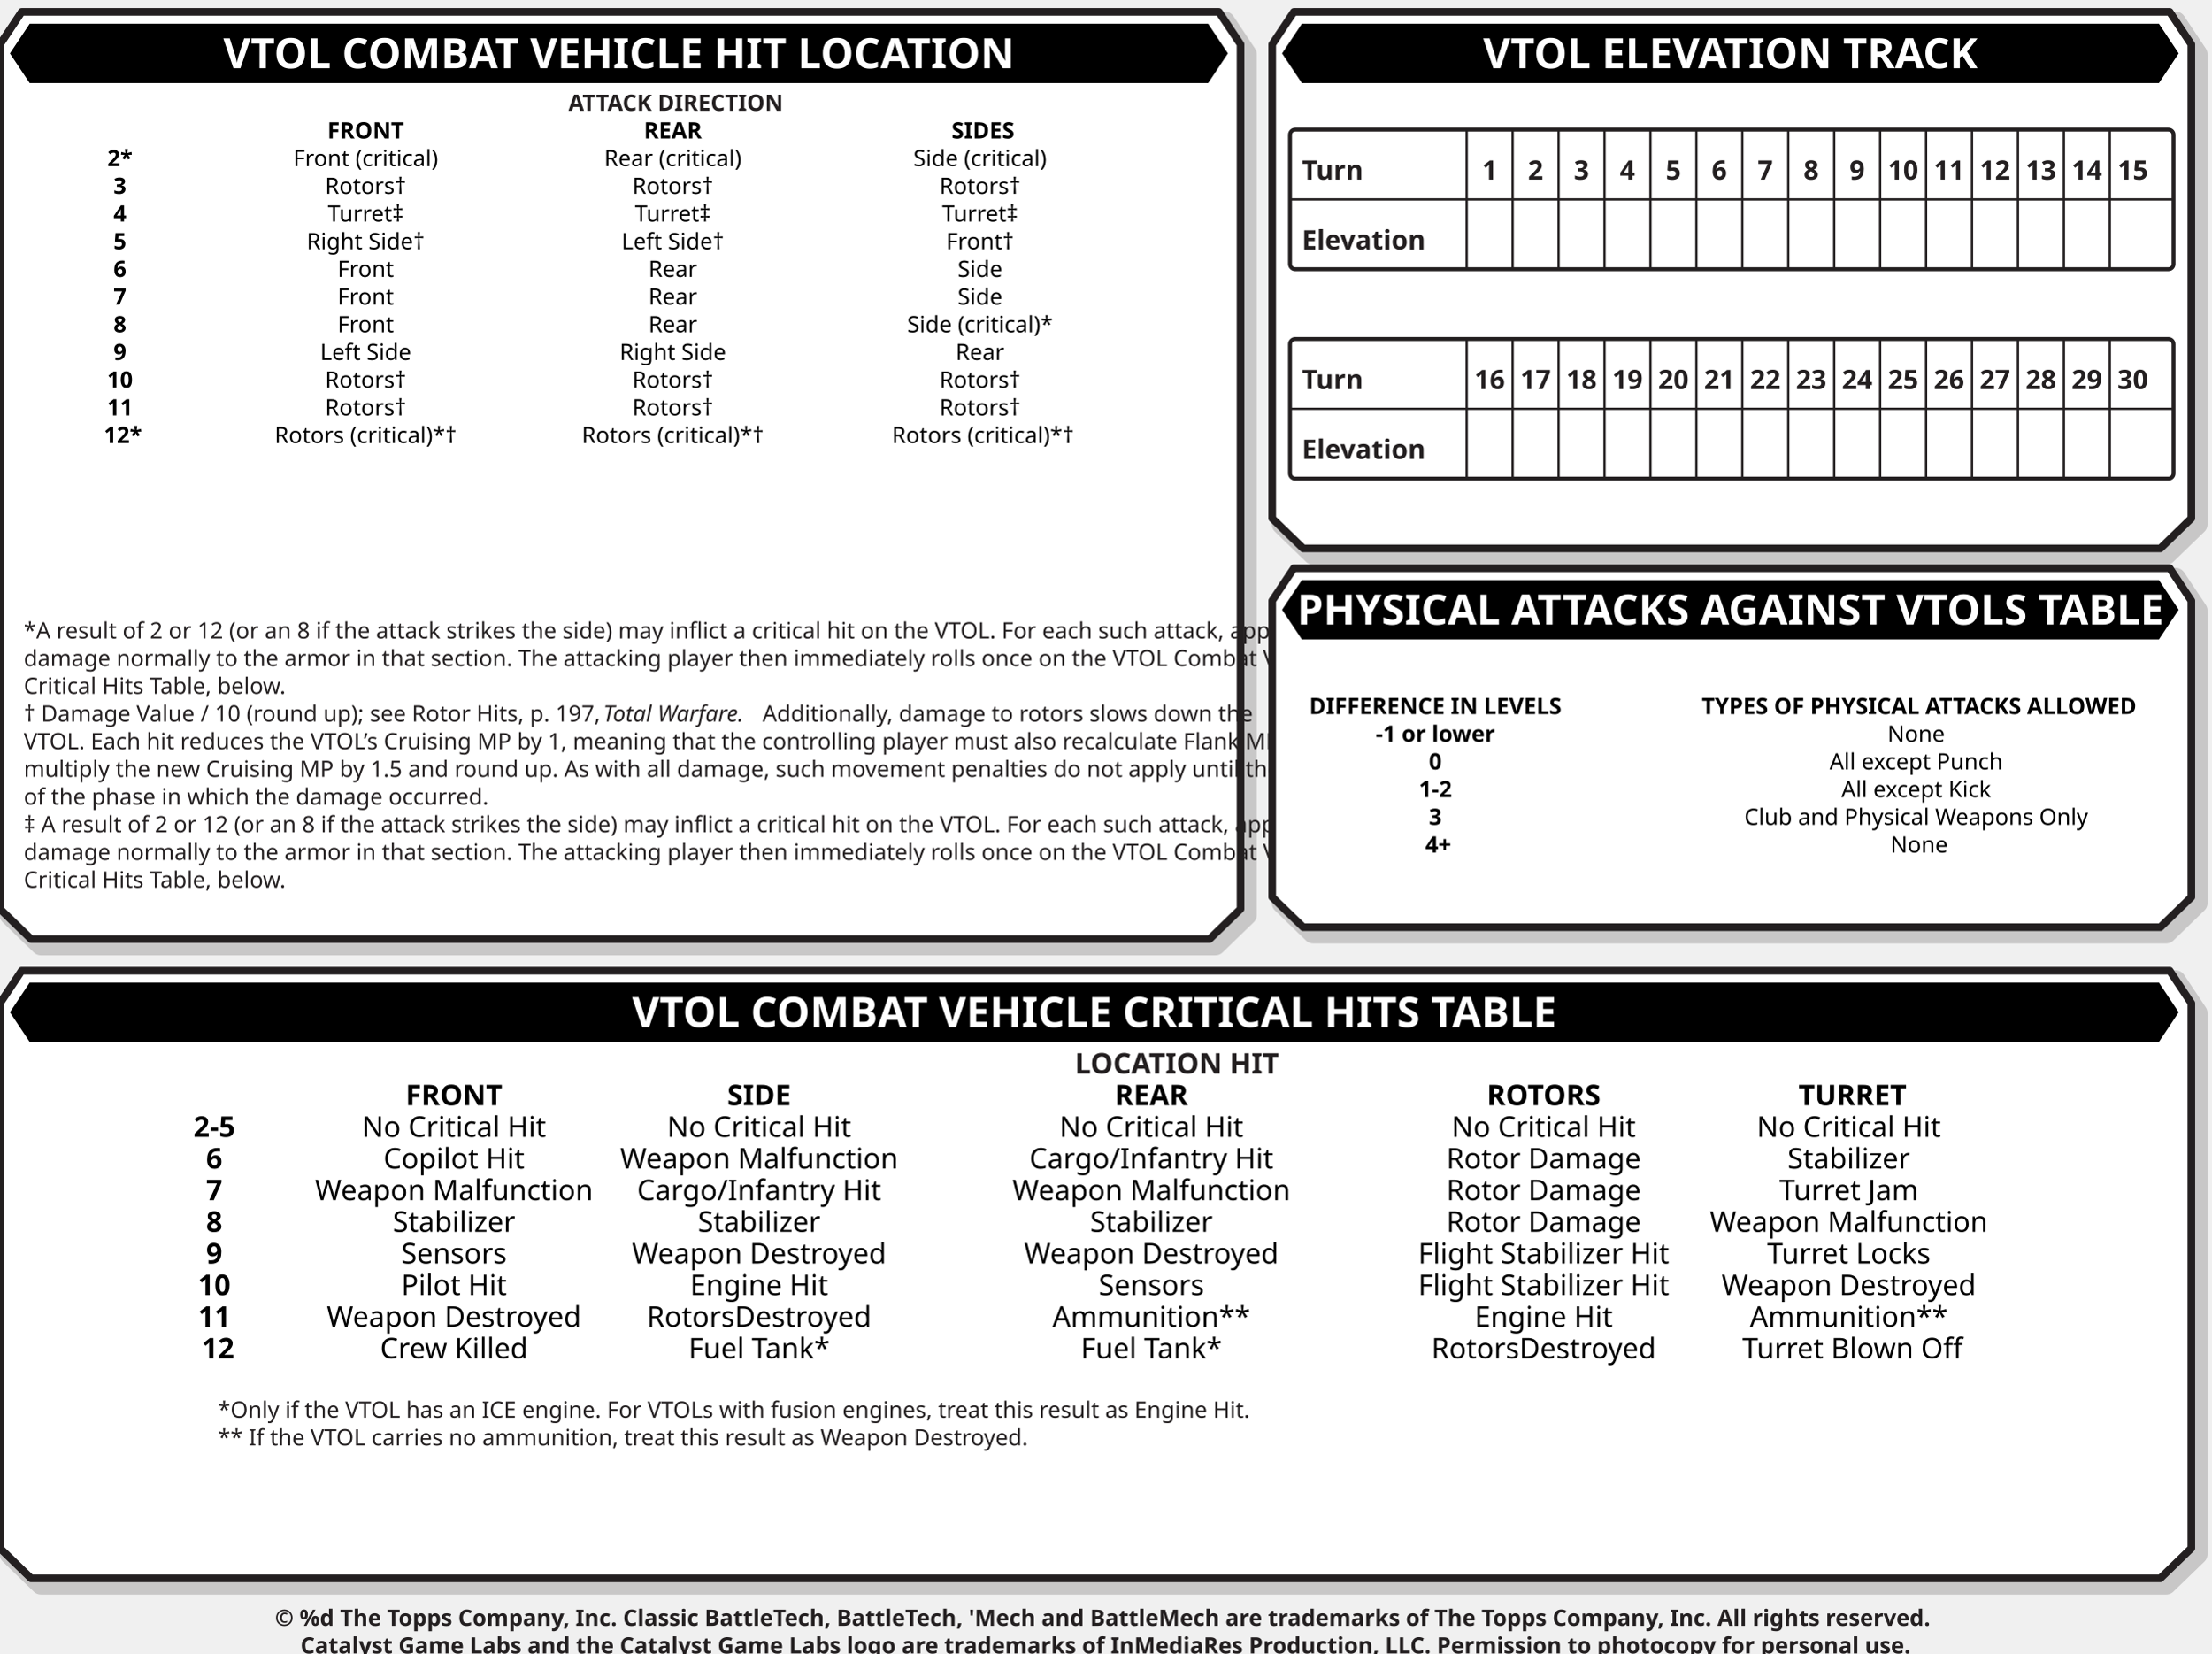
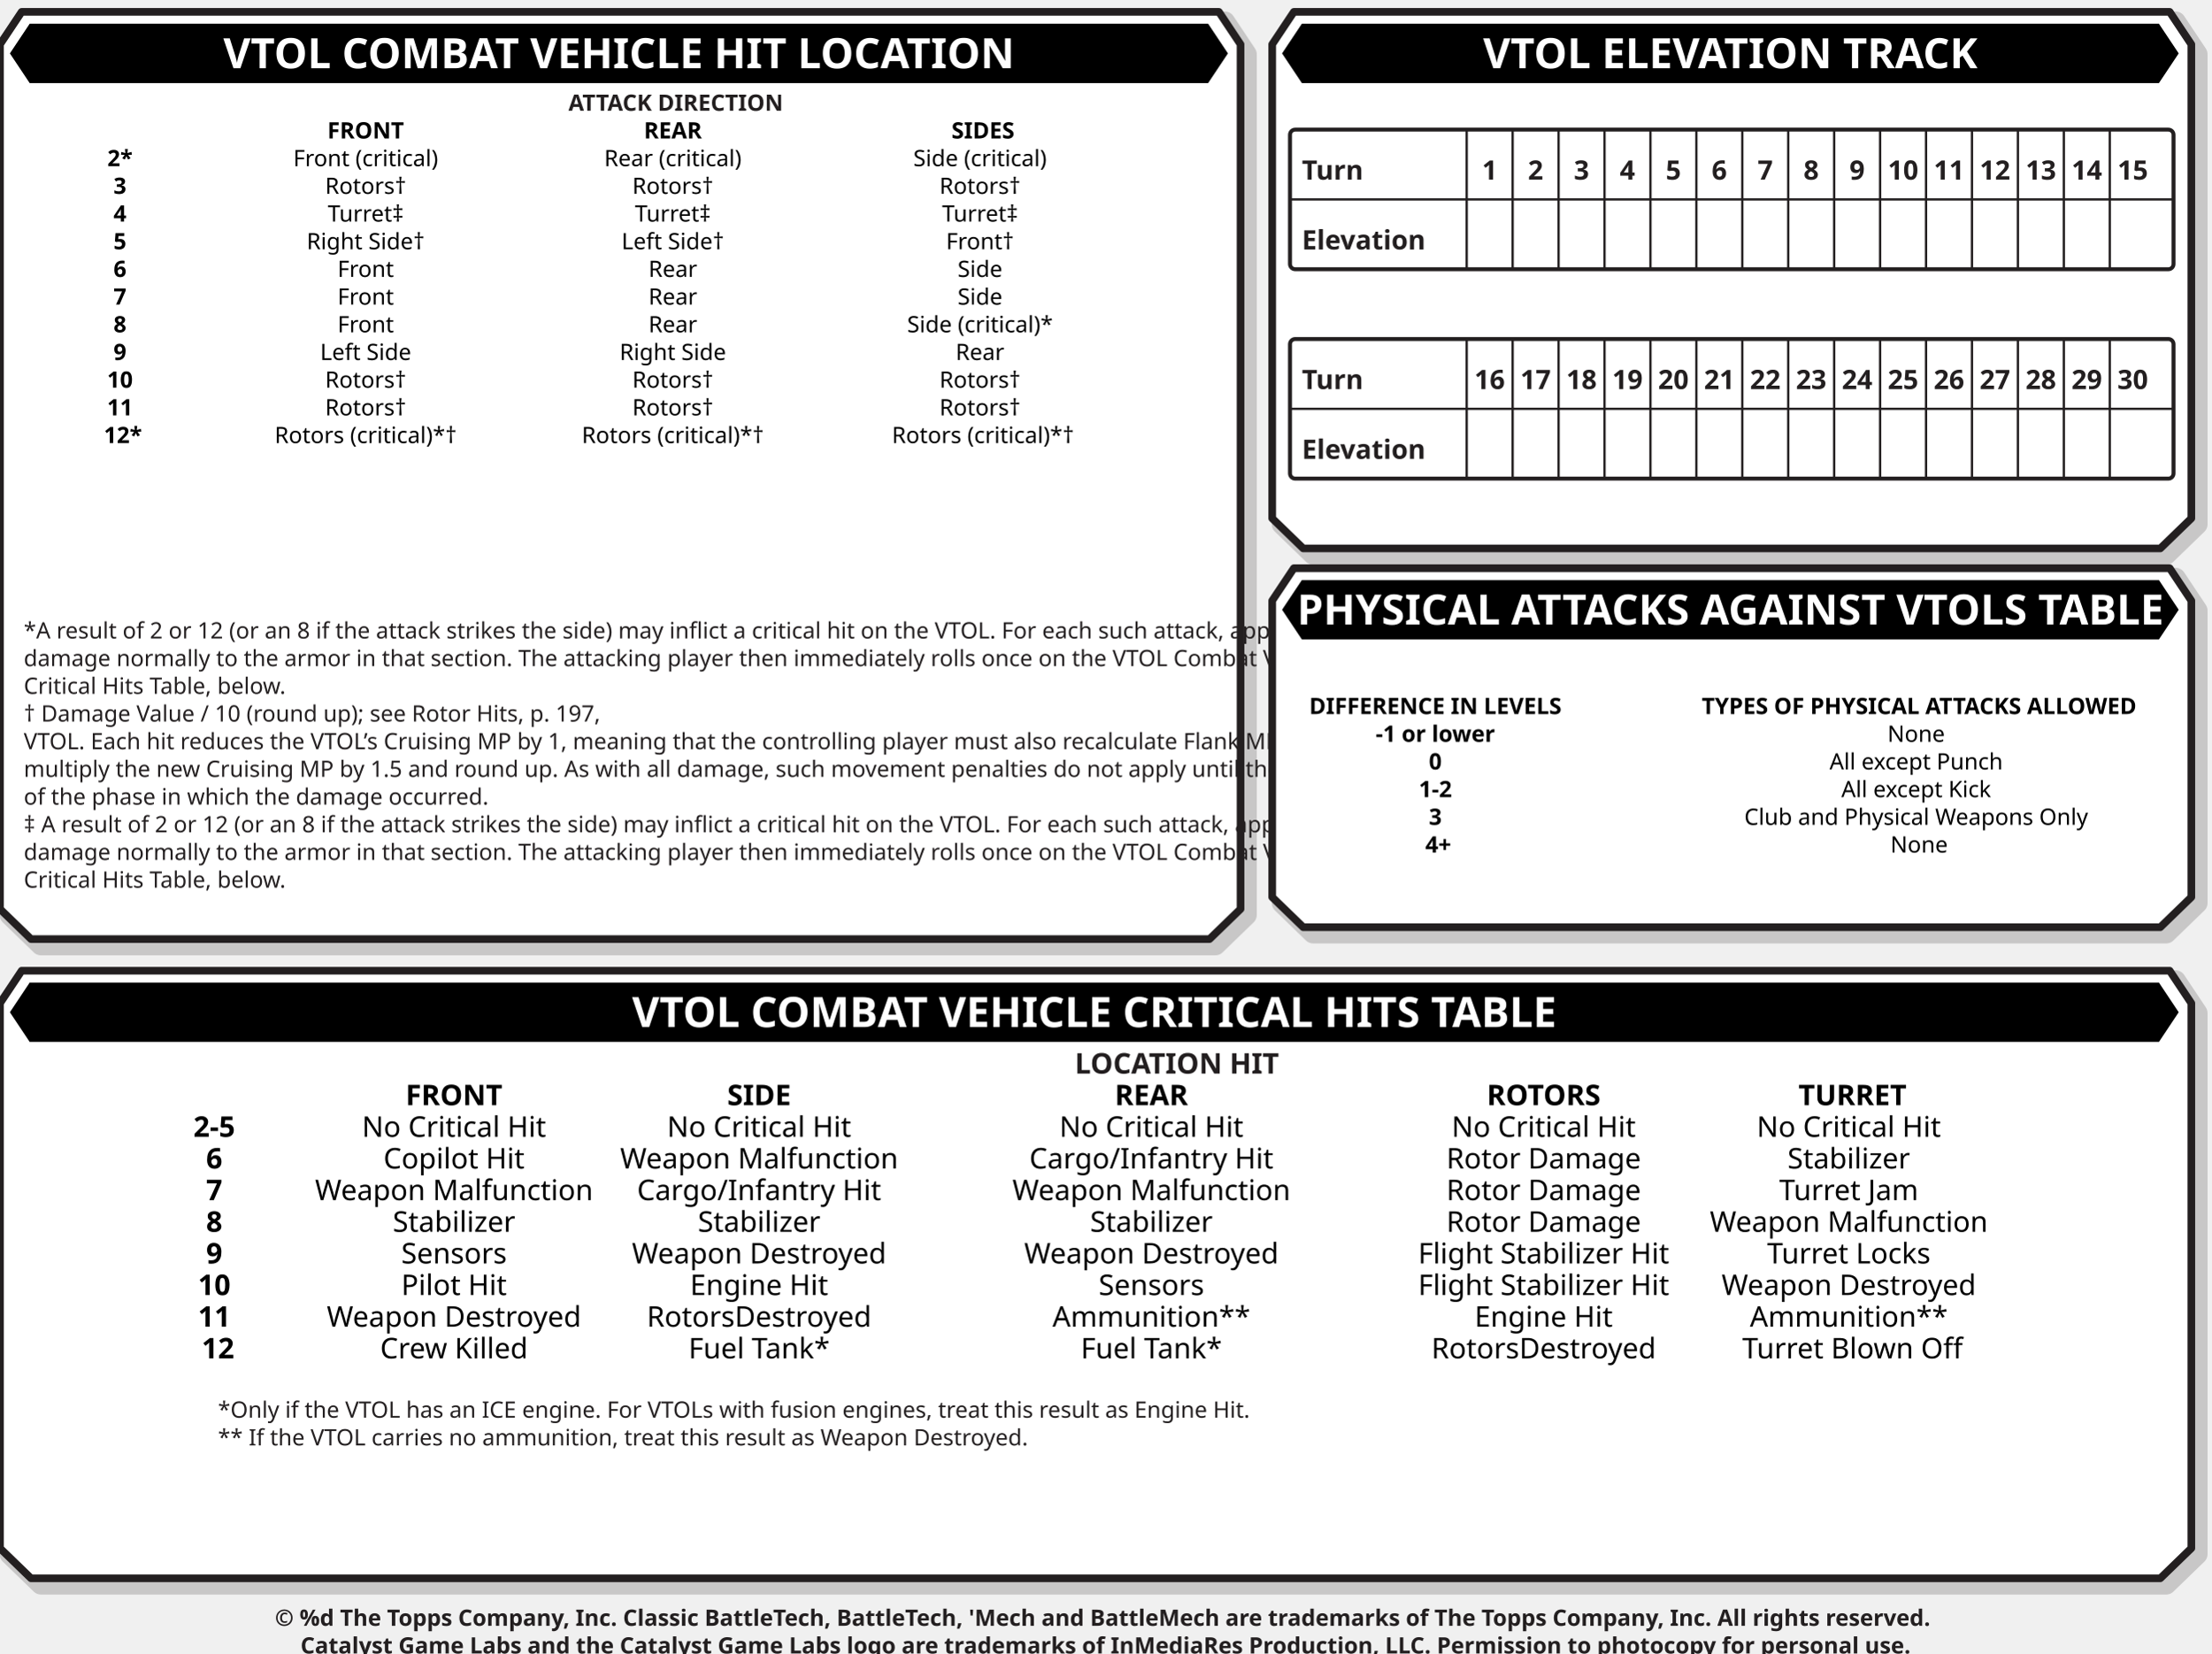
<svg xmlns="http://www.w3.org/2000/svg" contentScriptType="text/ecmascript" width="559.0" zoomAndPan="magnify" contentStyleType="text/css" height="418.0" preserveAspectRatio="xMidYMid meet" version="1.0">
  <g style="mml-color-elements:" id="rs_template">
    <text font-size="5.7px" transform="translate (279.5 418.0)" fill="#231f20" text-anchor="middle" font-family="Eurostile" id="footer" font-weight="bold">
      <tspan lengthAdjust="spacingAndGlyphs" x="0.0" id="tspanCopyright" y="-7.000" textLength="531.050">© %d The Topps Company, Inc. Classic BattleTech, BattleTech, 'Mech and BattleMech are trademarks of The Topps Company, Inc. All rights reserved.</tspan>
      <tspan lengthAdjust="spacingAndGlyphs" x="0.0" y="0" textLength="503.100">Catalyst Game Labs and the Catalyst Game Labs logo are trademarks of InMediaRes Production, LLC. Permission to photocopy for personal use.</tspan>
    </text>
    <g transform="translate (0.000 3.000)">
      <g>
        <path fill="#ffffff" d="M 2.5,10.714 L 7.975,2.500 L 309.655,2.500 l 5.475,8.214 L 315.130,228.300 l -7.845,7.600 L 10.345,235.900 l -7.845,-7.600 Z" stroke-width="5.2" stroke-linejoin="round" stroke="#c8c7c7" />
        <path fill="#ffffff" d="M 0.0,8.214 L 5.475,0.000 L 308.155,0.000 l 5.475,8.214 L 313.630,226.800 l -7.845,7.600 L 7.845,234.400 l -7.845,-7.600 Z" stroke-width="1.932" stroke-linejoin="round" stroke="#231f20" />
        <g transform="translate (2.5,3.0)">
          <path fill="#000000" d="M 0,7.500 l 4.999,-7.500 h 297.940 l 4.999,7.500 l -4.999,7.500 h -297.940 Z" />
          <text x="153.969" y="11.250" fill="#ffffff" text-anchor="middle" style="font-family:Eurostile;font-size:10.600px;font-weight:bold;font-style:normal" textLength="180.295" lengthAdjust="spacingAndGlyphs">VTOL COMBAT VEHICLE HIT LOCATION</text>
        </g>
      </g>
      <text fill="#231f20" x="170.847" y="25.000" style="font-family:Eurostile;font-size:5.700px;font-weight:bold;font-style:normal" text-anchor="middle">ATTACK DIRECTION</text>
      <g transform="translate (0.000 32.000)">
        <text text-anchor="middle" style="font-family:Eurostile;font-size:5.700px;font-weight:bold;font-style:normal">
          <tspan x="93.189" y="0.000">FRONT</tspan>
          <tspan x="170.847" y="0.000">REAR</tspan>
          <tspan x="248.504" y="0.000">SIDES</tspan>
        </text>
        <text text-anchor="middle" style="font-family:Eurostile;font-size:5.700px;font-weight:bold;font-style:normal">
          <tspan x="31.063" y="7.000">2*</tspan>
          <tspan x="31.063" y="14.000">3</tspan>
          <tspan x="31.063" y="21.000">4</tspan>
          <tspan x="31.063" y="28.000">5</tspan>
          <tspan x="31.063" y="35.000">6</tspan>
          <tspan x="31.063" y="42.000">7</tspan>
          <tspan x="31.063" y="49.000">8</tspan>
          <tspan x="31.063" y="56.000">9</tspan>
          <tspan x="31.063" y="63.000">10</tspan>
          <tspan x="31.063" y="70.000">11</tspan>
          <tspan x="31.063" y="77.000">12*</tspan>
        </text>
        <text text-anchor="middle" style="font-family:Eurostile;font-size:5.700px;font-weight:normal;font-style:normal">
          <tspan x="93.189" y="7.000">Front (critical)</tspan>
          <tspan x="170.847" y="7.000">Rear (critical)</tspan>
          <tspan x="248.504" y="7.000">Side (critical)</tspan>
          <tspan x="93.189" y="14.000">Rotors†</tspan>
          <tspan x="170.847" y="14.000">Rotors†</tspan>
          <tspan x="248.504" y="14.000">Rotors†</tspan>
          <tspan x="93.189" y="21.000">Turret‡</tspan>
          <tspan x="170.847" y="21.000">Turret‡</tspan>
          <tspan x="248.504" y="21.000">Turret‡</tspan>
          <tspan x="93.189" y="28.000">Right Side†</tspan>
          <tspan x="170.847" y="28.000">Left Side†</tspan>
          <tspan x="248.504" y="28.000">Front†</tspan>
          <tspan x="93.189" y="35.000">Front</tspan>
          <tspan x="170.847" y="35.000">Rear</tspan>
          <tspan x="248.504" y="35.000">Side</tspan>
          <tspan x="93.189" y="42.000">Front</tspan>
          <tspan x="170.847" y="42.000">Rear</tspan>
          <tspan x="248.504" y="42.000">Side</tspan>
          <tspan x="93.189" y="49.000">Front</tspan>
          <tspan x="170.847" y="49.000">Rear</tspan>
          <tspan x="248.504" y="49.000">Side (critical)*</tspan>
          <tspan x="93.189" y="56.000">Left Side</tspan>
          <tspan x="170.847" y="56.000">Right Side</tspan>
          <tspan x="248.504" y="56.000">Rear</tspan>
          <tspan x="93.189" y="63.000">Rotors†</tspan>
          <tspan x="170.847" y="63.000">Rotors†</tspan>
          <tspan x="248.504" y="63.000">Rotors†</tspan>
          <tspan x="93.189" y="70.000">Rotors†</tspan>
          <tspan x="170.847" y="70.000">Rotors†</tspan>
          <tspan x="248.504" y="70.000">Rotors†</tspan>
          <tspan x="93.189" y="77.000">Rotors (critical)*†</tspan>
          <tspan x="170.847" y="77.000">Rotors (critical)*†</tspan>
          <tspan x="248.504" y="77.000">Rotors (critical)*†</tspan>
        </text>
      </g>
      <g transform="translate(0,151.400)">
        <text x="6.000" y="7.000" fill="#231f20" text-anchor="start" style="font-family:Eurostile;font-size:5.700px;font-weight:normal;font-style:normal" textLength="301.630" lengthAdjust="spacingAndGlyphs">*A result of 2 or 12 (or an 8 if the attack strikes the side) may inflict a critical hit on the VTOL. For each such attack, apply</text>
        <text x="6.000" y="14.000" fill="#231f20" text-anchor="start" style="font-family:Eurostile;font-size:5.700px;font-weight:normal;font-style:normal" textLength="301.630" lengthAdjust="spacingAndGlyphs">damage normally to the armor in that section. The attacking player then immediately rolls once on the VTOL Combat Vehicle</text>
-         <text fill="#231f20" x="6.000" y="21.000" style="font-family:Eurostile;font-size:5.700px;font-weight:normal;font-style:normal" text-anchor="start">Critical Hits Table, below.</text>
-         <text x="6.000" y="28.000" fill="#231f20" text-anchor="start" style="font-family:Eurostile;font-size:5.700px;font-weight:normal;font-style:normal" textLength="146.486" lengthAdjust="spacingAndGlyphs">† Damage Value / 10 (round up); see Rotor Hits, p. 197, </text>
-         <text x="152.486" y="28.000" fill="#231f20" text-anchor="start" style="font-family:Eurostile;font-size:5.700px;font-weight:normal;font-style:italic" textLength="40.283" lengthAdjust="spacingAndGlyphs">Total Warfare.</text>
-         <text x="192.769" y="28.000" fill="#231f20" text-anchor="start" style="font-family:Eurostile;font-size:5.700px;font-weight:normal;font-style:normal" textLength="117.926" lengthAdjust="spacingAndGlyphs"> Additionally, damage to rotors slows down the</text>
+         <text fill="#231f20" x="6.000" y="21.000" style="font-family:Eurostile;font-size:5.700px;font-weight:normal;font-style:normal;mml-field-width:16892.987" text-anchor="start">Critical Hits Table, below.</text>
+         <text x="6.000" y="28.000" fill="#231f20" text-anchor="start" style="font-family:Eurostile;font-size:5.700px;font-weight:normal;font-style:normal" textLength="40999.938" lengthAdjust="spacingAndGlyphs">† Damage Value / 10 (round up); see Rotor Hits, p. 197, </text>
+         <text x="41005.938" y="28.000" fill="#231f20" text-anchor="start" style="font-family:Eurostile;font-size:5.700px;font-weight:normal;font-style:italic" textLength="11274.857" lengthAdjust="spacingAndGlyphs">Total Warfare.</text>
+         <text x="52280.795" y="28.000" fill="#231f20" text-anchor="start" style="font-family:Eurostile;font-size:5.700px;font-weight:normal;font-style:normal" textLength="33006.181" lengthAdjust="spacingAndGlyphs"> Additionally, damage to rotors slows down the</text>
        <text x="6.000" y="35.000" fill="#231f20" text-anchor="start" style="font-family:Eurostile;font-size:5.700px;font-weight:normal;font-style:normal" textLength="301.630" lengthAdjust="spacingAndGlyphs">VTOL. Each hit reduces the VTOL’s Cruising MP by 1, meaning that the controlling player must also recalculate Flank MP;</text>
        <text x="6.000" y="42.000" fill="#231f20" text-anchor="start" style="font-family:Eurostile;font-size:5.700px;font-weight:normal;font-style:normal" textLength="301.630" lengthAdjust="spacingAndGlyphs">multiply the new Cruising MP by 1.5 and round up. As with all damage, such movement penalties do not apply until the end</text>
-         <text fill="#231f20" x="6.000" y="49.000" style="font-family:Eurostile;font-size:5.700px;font-weight:normal;font-style:normal" text-anchor="start">of the phase in which the damage occurred.</text>
+         <text fill="#231f20" x="6.000" y="49.000" style="font-family:Eurostile;font-size:5.700px;font-weight:normal;font-style:normal;mml-field-width:2953591.811" text-anchor="start">of the phase in which the damage occurred.</text>
        <text x="6.000" y="56.000" fill="#231f20" text-anchor="start" style="font-family:Eurostile;font-size:5.700px;font-weight:normal;font-style:normal" textLength="301.630" lengthAdjust="spacingAndGlyphs">‡ A result of 2 or 12 (or an 8 if the attack strikes the side) may inflict a critical hit on the VTOL. For each such attack, apply</text>
        <text x="6.000" y="63.000" fill="#231f20" text-anchor="start" style="font-family:Eurostile;font-size:5.700px;font-weight:normal;font-style:normal" textLength="301.630" lengthAdjust="spacingAndGlyphs">damage normally to the armor in that section. The attacking player then immediately rolls once on the VTOL Combat Vehicle</text>
-         <text fill="#231f20" x="6.000" y="70.000" style="font-family:Eurostile;font-size:5.700px;font-weight:normal;font-style:normal" text-anchor="start">Critical Hits Table, below.</text>
+         <text fill="#231f20" x="6.000" y="70.000" style="font-family:Eurostile;font-size:5.700px;font-weight:normal;font-style:normal;mml-field-width:16934.482" text-anchor="start">Critical Hits Table, below.</text>
      </g>
    </g>
    <g transform="translate (321.630 3.000)">
      <g>
        <path fill="#ffffff" d="M 2.5,10.714 L 7.975,2.500 L 228.395,2.500 l 5.475,8.214 L 233.870,129.540 l -7.845,7.600 L 10.345,137.140 l -7.845,-7.600 Z" stroke-width="5.2" stroke-linejoin="round" stroke="#c8c7c7" />
        <path fill="#ffffff" d="M 0.0,8.214 L 5.475,0.000 L 226.895,0.000 l 5.475,8.214 L 232.370,128.040 l -7.845,7.600 L 7.845,135.640 l -7.845,-7.600 Z" stroke-width="1.932" stroke-linejoin="round" stroke="#231f20" />
        <g transform="translate (2.5,3.0)">
          <path fill="#000000" d="M 0,7.500 l 4.999,-7.500 h 216.680 l 4.999,7.500 l -4.999,7.500 h -216.680 Z" />
          <text x="113.339" y="11.250" fill="#ffffff" text-anchor="middle" style="font-family:Eurostile;font-size:10.600px;font-weight:bold;font-style:normal" textLength="115.026" lengthAdjust="spacingAndGlyphs">VTOL ELEVATION TRACK</text>
        </g>
      </g>
      <path fill="none" d="M 4.500,31.079 c 0,-0.726 0.589,-1.315 1.315,-1.315 l 220.740,0 c 0.726,0 1.315,0.589, 1.315,1.315 l 0,32.662 c 0,0.726 -0.589,1.315, -1.315,1.315 l -220.740,0 c -0.726,0 -1.315,-0.589, -1.315,-1.315Z" stroke-width="1.0" stroke-linejoin="round" stroke="#231f20" />
      <path fill="none" stroke-width="0.58" d="M 4.500,47.410 h223.370 M 49.174,29.764 v35.292  M 60.787,29.764 v35.292  M 72.400,29.764 v35.292  M 84.013,29.764 v35.292  M 95.626,29.764 v35.292  M 107.239,29.764 v35.292  M 118.852,29.764 v35.292  M 130.465,29.764 v35.292  M 142.079,29.764 v35.292  M 153.692,29.764 v35.292  M 165.305,29.764 v35.292  M 176.918,29.764 v35.292  M 188.531,29.764 v35.292  M 200.144,29.764 v35.292  M 211.757,29.764 v35.292" stroke-linecap="round" stroke-linejoin="miter" stroke="#231f20" />
      <text fill="#231f20" x="7.500" y="42.410" style="font-family:Eurostile;font-size:6.760px;font-weight:bold;font-style:normal" text-anchor="start">Turn</text>
      <text fill="#231f20" x="7.500" y="60.056" style="font-family:Eurostile;font-size:6.760px;font-weight:bold;font-style:normal" text-anchor="start">Elevation</text>
      <text fill="#231f20" x="54.981" y="42.410" style="font-family:Eurostile;font-size:6.760px;font-weight:bold;font-style:normal" text-anchor="middle">1</text>
      <text fill="#231f20" x="66.594" y="42.410" style="font-family:Eurostile;font-size:6.760px;font-weight:bold;font-style:normal" text-anchor="middle">2</text>
      <text fill="#231f20" x="78.207" y="42.410" style="font-family:Eurostile;font-size:6.760px;font-weight:bold;font-style:normal" text-anchor="middle">3</text>
      <text fill="#231f20" x="89.820" y="42.410" style="font-family:Eurostile;font-size:6.760px;font-weight:bold;font-style:normal" text-anchor="middle">4</text>
      <text fill="#231f20" x="101.433" y="42.410" style="font-family:Eurostile;font-size:6.760px;font-weight:bold;font-style:normal" text-anchor="middle">5</text>
      <text fill="#231f20" x="113.046" y="42.410" style="font-family:Eurostile;font-size:6.760px;font-weight:bold;font-style:normal" text-anchor="middle">6</text>
      <text fill="#231f20" x="124.659" y="42.410" style="font-family:Eurostile;font-size:6.760px;font-weight:bold;font-style:normal" text-anchor="middle">7</text>
      <text fill="#231f20" x="136.272" y="42.410" style="font-family:Eurostile;font-size:6.760px;font-weight:bold;font-style:normal" text-anchor="middle">8</text>
      <text fill="#231f20" x="147.885" y="42.410" style="font-family:Eurostile;font-size:6.760px;font-weight:bold;font-style:normal" text-anchor="middle">9</text>
      <text fill="#231f20" x="159.498" y="42.410" style="font-family:Eurostile;font-size:6.760px;font-weight:bold;font-style:normal" text-anchor="middle">10</text>
      <text fill="#231f20" x="171.111" y="42.410" style="font-family:Eurostile;font-size:6.760px;font-weight:bold;font-style:normal" text-anchor="middle">11</text>
      <text fill="#231f20" x="182.724" y="42.410" style="font-family:Eurostile;font-size:6.760px;font-weight:bold;font-style:normal" text-anchor="middle">12</text>
      <text fill="#231f20" x="194.337" y="42.410" style="font-family:Eurostile;font-size:6.760px;font-weight:bold;font-style:normal" text-anchor="middle">13</text>
      <text fill="#231f20" x="205.950" y="42.410" style="font-family:Eurostile;font-size:6.760px;font-weight:bold;font-style:normal" text-anchor="middle">14</text>
      <text fill="#231f20" x="217.563" y="42.410" style="font-family:Eurostile;font-size:6.760px;font-weight:bold;font-style:normal" text-anchor="middle">15</text>
      <path fill="none" d="M 4.500,84.017 c 0,-0.726 0.589,-1.315 1.315,-1.315 l 220.740,0 c 0.726,0 1.315,0.589, 1.315,1.315 l 0,32.662 c 0,0.726 -0.589,1.315, -1.315,1.315 l -220.740,0 c -0.726,0 -1.315,-0.589, -1.315,-1.315Z" stroke-width="1.0" stroke-linejoin="round" stroke="#231f20" />
      <path fill="none" stroke-width="0.58" d="M 4.500,100.348 h223.370 M 49.174,82.702 v35.292  M 60.787,82.702 v35.292  M 72.400,82.702 v35.292  M 84.013,82.702 v35.292  M 95.626,82.702 v35.292  M 107.239,82.702 v35.292  M 118.852,82.702 v35.292  M 130.465,82.702 v35.292  M 142.079,82.702 v35.292  M 153.692,82.702 v35.292  M 165.305,82.702 v35.292  M 176.918,82.702 v35.292  M 188.531,82.702 v35.292  M 200.144,82.702 v35.292  M 211.757,82.702 v35.292" stroke-linecap="round" stroke-linejoin="miter" stroke="#231f20" />
      <text fill="#231f20" x="7.500" y="95.348" style="font-family:Eurostile;font-size:6.760px;font-weight:bold;font-style:normal" text-anchor="start">Turn</text>
      <text fill="#231f20" x="7.500" y="112.994" style="font-family:Eurostile;font-size:6.760px;font-weight:bold;font-style:normal" text-anchor="start">Elevation</text>
      <text fill="#231f20" x="54.981" y="95.348" style="font-family:Eurostile;font-size:6.760px;font-weight:bold;font-style:normal" text-anchor="middle">16</text>
      <text fill="#231f20" x="66.594" y="95.348" style="font-family:Eurostile;font-size:6.760px;font-weight:bold;font-style:normal" text-anchor="middle">17</text>
      <text fill="#231f20" x="78.207" y="95.348" style="font-family:Eurostile;font-size:6.760px;font-weight:bold;font-style:normal" text-anchor="middle">18</text>
      <text fill="#231f20" x="89.820" y="95.348" style="font-family:Eurostile;font-size:6.760px;font-weight:bold;font-style:normal" text-anchor="middle">19</text>
      <text fill="#231f20" x="101.433" y="95.348" style="font-family:Eurostile;font-size:6.760px;font-weight:bold;font-style:normal" text-anchor="middle">20</text>
      <text fill="#231f20" x="113.046" y="95.348" style="font-family:Eurostile;font-size:6.760px;font-weight:bold;font-style:normal" text-anchor="middle">21</text>
      <text fill="#231f20" x="124.659" y="95.348" style="font-family:Eurostile;font-size:6.760px;font-weight:bold;font-style:normal" text-anchor="middle">22</text>
      <text fill="#231f20" x="136.272" y="95.348" style="font-family:Eurostile;font-size:6.760px;font-weight:bold;font-style:normal" text-anchor="middle">23</text>
      <text fill="#231f20" x="147.885" y="95.348" style="font-family:Eurostile;font-size:6.760px;font-weight:bold;font-style:normal" text-anchor="middle">24</text>
      <text fill="#231f20" x="159.498" y="95.348" style="font-family:Eurostile;font-size:6.760px;font-weight:bold;font-style:normal" text-anchor="middle">25</text>
      <text fill="#231f20" x="171.111" y="95.348" style="font-family:Eurostile;font-size:6.760px;font-weight:bold;font-style:normal" text-anchor="middle">26</text>
      <text fill="#231f20" x="182.724" y="95.348" style="font-family:Eurostile;font-size:6.760px;font-weight:bold;font-style:normal" text-anchor="middle">27</text>
      <text fill="#231f20" x="194.337" y="95.348" style="font-family:Eurostile;font-size:6.760px;font-weight:bold;font-style:normal" text-anchor="middle">28</text>
      <text fill="#231f20" x="205.950" y="95.348" style="font-family:Eurostile;font-size:6.760px;font-weight:bold;font-style:normal" text-anchor="middle">29</text>
      <text fill="#231f20" x="217.563" y="95.348" style="font-family:Eurostile;font-size:6.760px;font-weight:bold;font-style:normal" text-anchor="middle">30</text>
    </g>
    <g transform="translate (321.630 143.640)">
      <g>
        <path fill="#ffffff" d="M 2.5,10.714 L 7.975,2.500 L 228.395,2.500 l 5.475,8.214 L 233.870,84.660 l -7.845,7.600 L 10.345,92.260 l -7.845,-7.600 Z" stroke-width="5.2" stroke-linejoin="round" stroke="#c8c7c7" />
        <path fill="#ffffff" d="M 0.0,8.214 L 5.475,0.000 L 226.895,0.000 l 5.475,8.214 L 232.370,83.160 l -7.845,7.600 L 7.845,90.760 l -7.845,-7.600 Z" stroke-width="1.932" stroke-linejoin="round" stroke="#231f20" />
        <g transform="translate (2.5,3.0)">
          <path fill="#000000" d="M 0,7.500 l 4.999,-7.500 h 216.680 l 4.999,7.500 l -4.999,7.500 h -216.680 Z" />
          <text x="113.339" y="11.250" fill="#ffffff" text-anchor="middle" style="font-family:Eurostile;font-size:10.600px;font-weight:bold;font-style:normal" textLength="196.076" lengthAdjust="spacingAndGlyphs">PHYSICAL ATTACKS AGAINST VTOLS TABLE</text>
        </g>
      </g>
      <g transform="translate (3.000 36.880)">
        <text text-anchor="middle" style="font-family:Eurostile;font-size:5.700px;font-weight:bold;font-style:normal">
          <tspan x="160.559" y="0.000">TYPES OF PHYSICAL ATTACKS ALLOWED</tspan>
        </text>
        <text text-anchor="middle" style="font-family:Eurostile;font-size:5.700px;font-weight:bold;font-style:normal">
          <tspan x="38.993" y="0.000">DIFFERENCE IN LEVELS</tspan>
          <tspan x="38.993" y="7.000">-1 or lower</tspan>
          <tspan x="38.993" y="14.000">0</tspan>
          <tspan x="38.993" y="21.000">1-2</tspan>
          <tspan x="38.993" y="28.000">3</tspan>
          <tspan x="38.993" y="35.000">4+</tspan>
        </text>
        <text text-anchor="middle" style="font-family:Eurostile;font-size:5.700px;font-weight:normal;font-style:normal">
          <tspan x="160.559" y="7.000">None</tspan>
          <tspan x="160.559" y="14.000">All except Punch</tspan>
          <tspan x="160.559" y="21.000">All except Kick</tspan>
          <tspan x="160.559" y="28.000">Club and Physical Weapons Only</tspan>
          <tspan x="160.559" y="35.000">None</tspan>
        </text>
      </g>
    </g>
    <g transform="translate (0.000 245.400)">
      <g>
        <path fill="#ffffff" d="M 2.5,10.714 L 7.975,2.500 L 550.025,2.500 l 5.475,8.214 L 555.500,147.500 l -7.845,7.600 L 10.345,155.100 l -7.845,-7.600 Z" stroke-width="5.2" stroke-linejoin="round" stroke="#c8c7c7" />
        <path fill="#ffffff" d="M 0.0,8.214 L 5.475,0.000 L 548.525,0.000 l 5.475,8.214 L 554.000,146.000 l -7.845,7.600 L 7.845,153.600 l -7.845,-7.600 Z" stroke-width="1.932" stroke-linejoin="round" stroke="#231f20" />
        <g transform="translate (2.5,3.0)">
          <path fill="#000000" d="M 0,7.500 l 4.999,-7.500 h 538.310 l 4.999,7.500 l -4.999,7.500 h -538.310 Z" />
          <text x="274.154" y="11.250" fill="#ffffff" text-anchor="middle" style="font-family:Eurostile;font-size:10.600px;font-weight:bold;font-style:normal" textLength="213.815" lengthAdjust="spacingAndGlyphs">VTOL COMBAT VEHICLE CRITICAL HITS TABLE</text>
        </g>
      </g>
      <text fill="#231f20" x="297.540" y="26.000" style="font-family:Eurostile;font-size:7.200px;font-weight:bold;font-style:normal" text-anchor="middle">LOCATION HIT</text>
      <g transform="translate (0.000 34.000)">
        <text text-anchor="middle" style="font-family:Eurostile;font-size:7.200px;font-weight:bold;font-style:normal">
          <tspan x="115.710" y="0.000">FRONT</tspan>
          <tspan x="192.850" y="0.000">SIDE</tspan>
          <tspan x="292.030" y="0.000">REAR</tspan>
          <tspan x="391.210" y="0.000">ROTORS</tspan>
          <tspan x="468.350" y="0.000">TURRET</tspan>
        </text>
        <text text-anchor="middle" style="font-family:Eurostile;font-size:7.200px;font-weight:bold;font-style:normal">
          <tspan x="55.100" y="8.000">2-5</tspan>
          <tspan x="55.100" y="16.000">6</tspan>
          <tspan x="55.100" y="24.000">7</tspan>
          <tspan x="55.100" y="32.000">8</tspan>
          <tspan x="55.100" y="40.000">9</tspan>
          <tspan x="55.100" y="48.000">10</tspan>
          <tspan x="55.100" y="56.000">11</tspan>
          <tspan x="55.100" y="64.000">12</tspan>
        </text>
        <text text-anchor="middle" style="font-family:Eurostile;font-size:7.200px;font-weight:normal;font-style:normal">
          <tspan x="115.710" y="8.000">No Critical Hit</tspan>
          <tspan x="192.850" y="8.000">No Critical Hit</tspan>
          <tspan x="292.030" y="8.000">No Critical Hit</tspan>
          <tspan x="391.210" y="8.000">No Critical Hit</tspan>
          <tspan x="468.350" y="8.000">No Critical Hit</tspan>
          <tspan x="115.710" y="16.000">Copilot Hit</tspan>
          <tspan x="192.850" y="16.000">Weapon Malfunction</tspan>
          <tspan x="292.030" y="16.000">Cargo/Infantry Hit</tspan>
          <tspan x="391.210" y="16.000">Rotor Damage</tspan>
          <tspan x="468.350" y="16.000">Stabilizer</tspan>
          <tspan x="115.710" y="24.000">Weapon Malfunction</tspan>
          <tspan x="192.850" y="24.000">Cargo/Infantry Hit</tspan>
          <tspan x="292.030" y="24.000">Weapon Malfunction</tspan>
          <tspan x="391.210" y="24.000">Rotor Damage</tspan>
          <tspan x="468.350" y="24.000">Turret Jam</tspan>
          <tspan x="115.710" y="32.000">Stabilizer</tspan>
          <tspan x="192.850" y="32.000">Stabilizer</tspan>
          <tspan x="292.030" y="32.000">Stabilizer</tspan>
          <tspan x="391.210" y="32.000">Rotor Damage</tspan>
          <tspan x="468.350" y="32.000">Weapon Malfunction</tspan>
          <tspan x="115.710" y="40.000">Sensors</tspan>
          <tspan x="192.850" y="40.000">Weapon Destroyed</tspan>
          <tspan x="292.030" y="40.000">Weapon Destroyed</tspan>
          <tspan x="391.210" y="40.000">Flight Stabilizer Hit</tspan>
          <tspan x="468.350" y="40.000">Turret Locks</tspan>
          <tspan x="115.710" y="48.000">Pilot Hit</tspan>
          <tspan x="192.850" y="48.000">Engine Hit</tspan>
          <tspan x="292.030" y="48.000">Sensors</tspan>
          <tspan x="391.210" y="48.000">Flight Stabilizer Hit</tspan>
          <tspan x="468.350" y="48.000">Weapon Destroyed</tspan>
          <tspan x="115.710" y="56.000">Weapon Destroyed</tspan>
          <tspan x="192.850" y="56.000">RotorsDestroyed</tspan>
          <tspan x="292.030" y="56.000">Ammunition**</tspan>
          <tspan x="391.210" y="56.000">Engine Hit</tspan>
          <tspan x="468.350" y="56.000">Ammunition**</tspan>
          <tspan x="115.710" y="64.000">Crew Killed</tspan>
          <tspan x="192.850" y="64.000">Fuel Tank*</tspan>
          <tspan x="292.030" y="64.000">Fuel Tank*</tspan>
          <tspan x="391.210" y="64.000">RotorsDestroyed</tspan>
          <tspan x="468.350" y="64.000">Turret Blown Off</tspan>
        </text>
      </g>
      <text fill="#231f20" x="55.100" y="113.000" style="font-family:Eurostile;font-size:5.700px;font-weight:normal;font-style:normal" text-anchor="start">*Only if the VTOL has an ICE engine. For VTOLs with fusion engines, treat this result as Engine Hit.</text>
      <text fill="#231f20" x="55.100" y="120.000" style="font-family:Eurostile;font-size:5.700px;font-weight:normal;font-style:normal" text-anchor="start">** If the VTOL carries no ammunition, treat this result as Weapon Destroyed.</text>
    </g>
  </g>
</svg>
